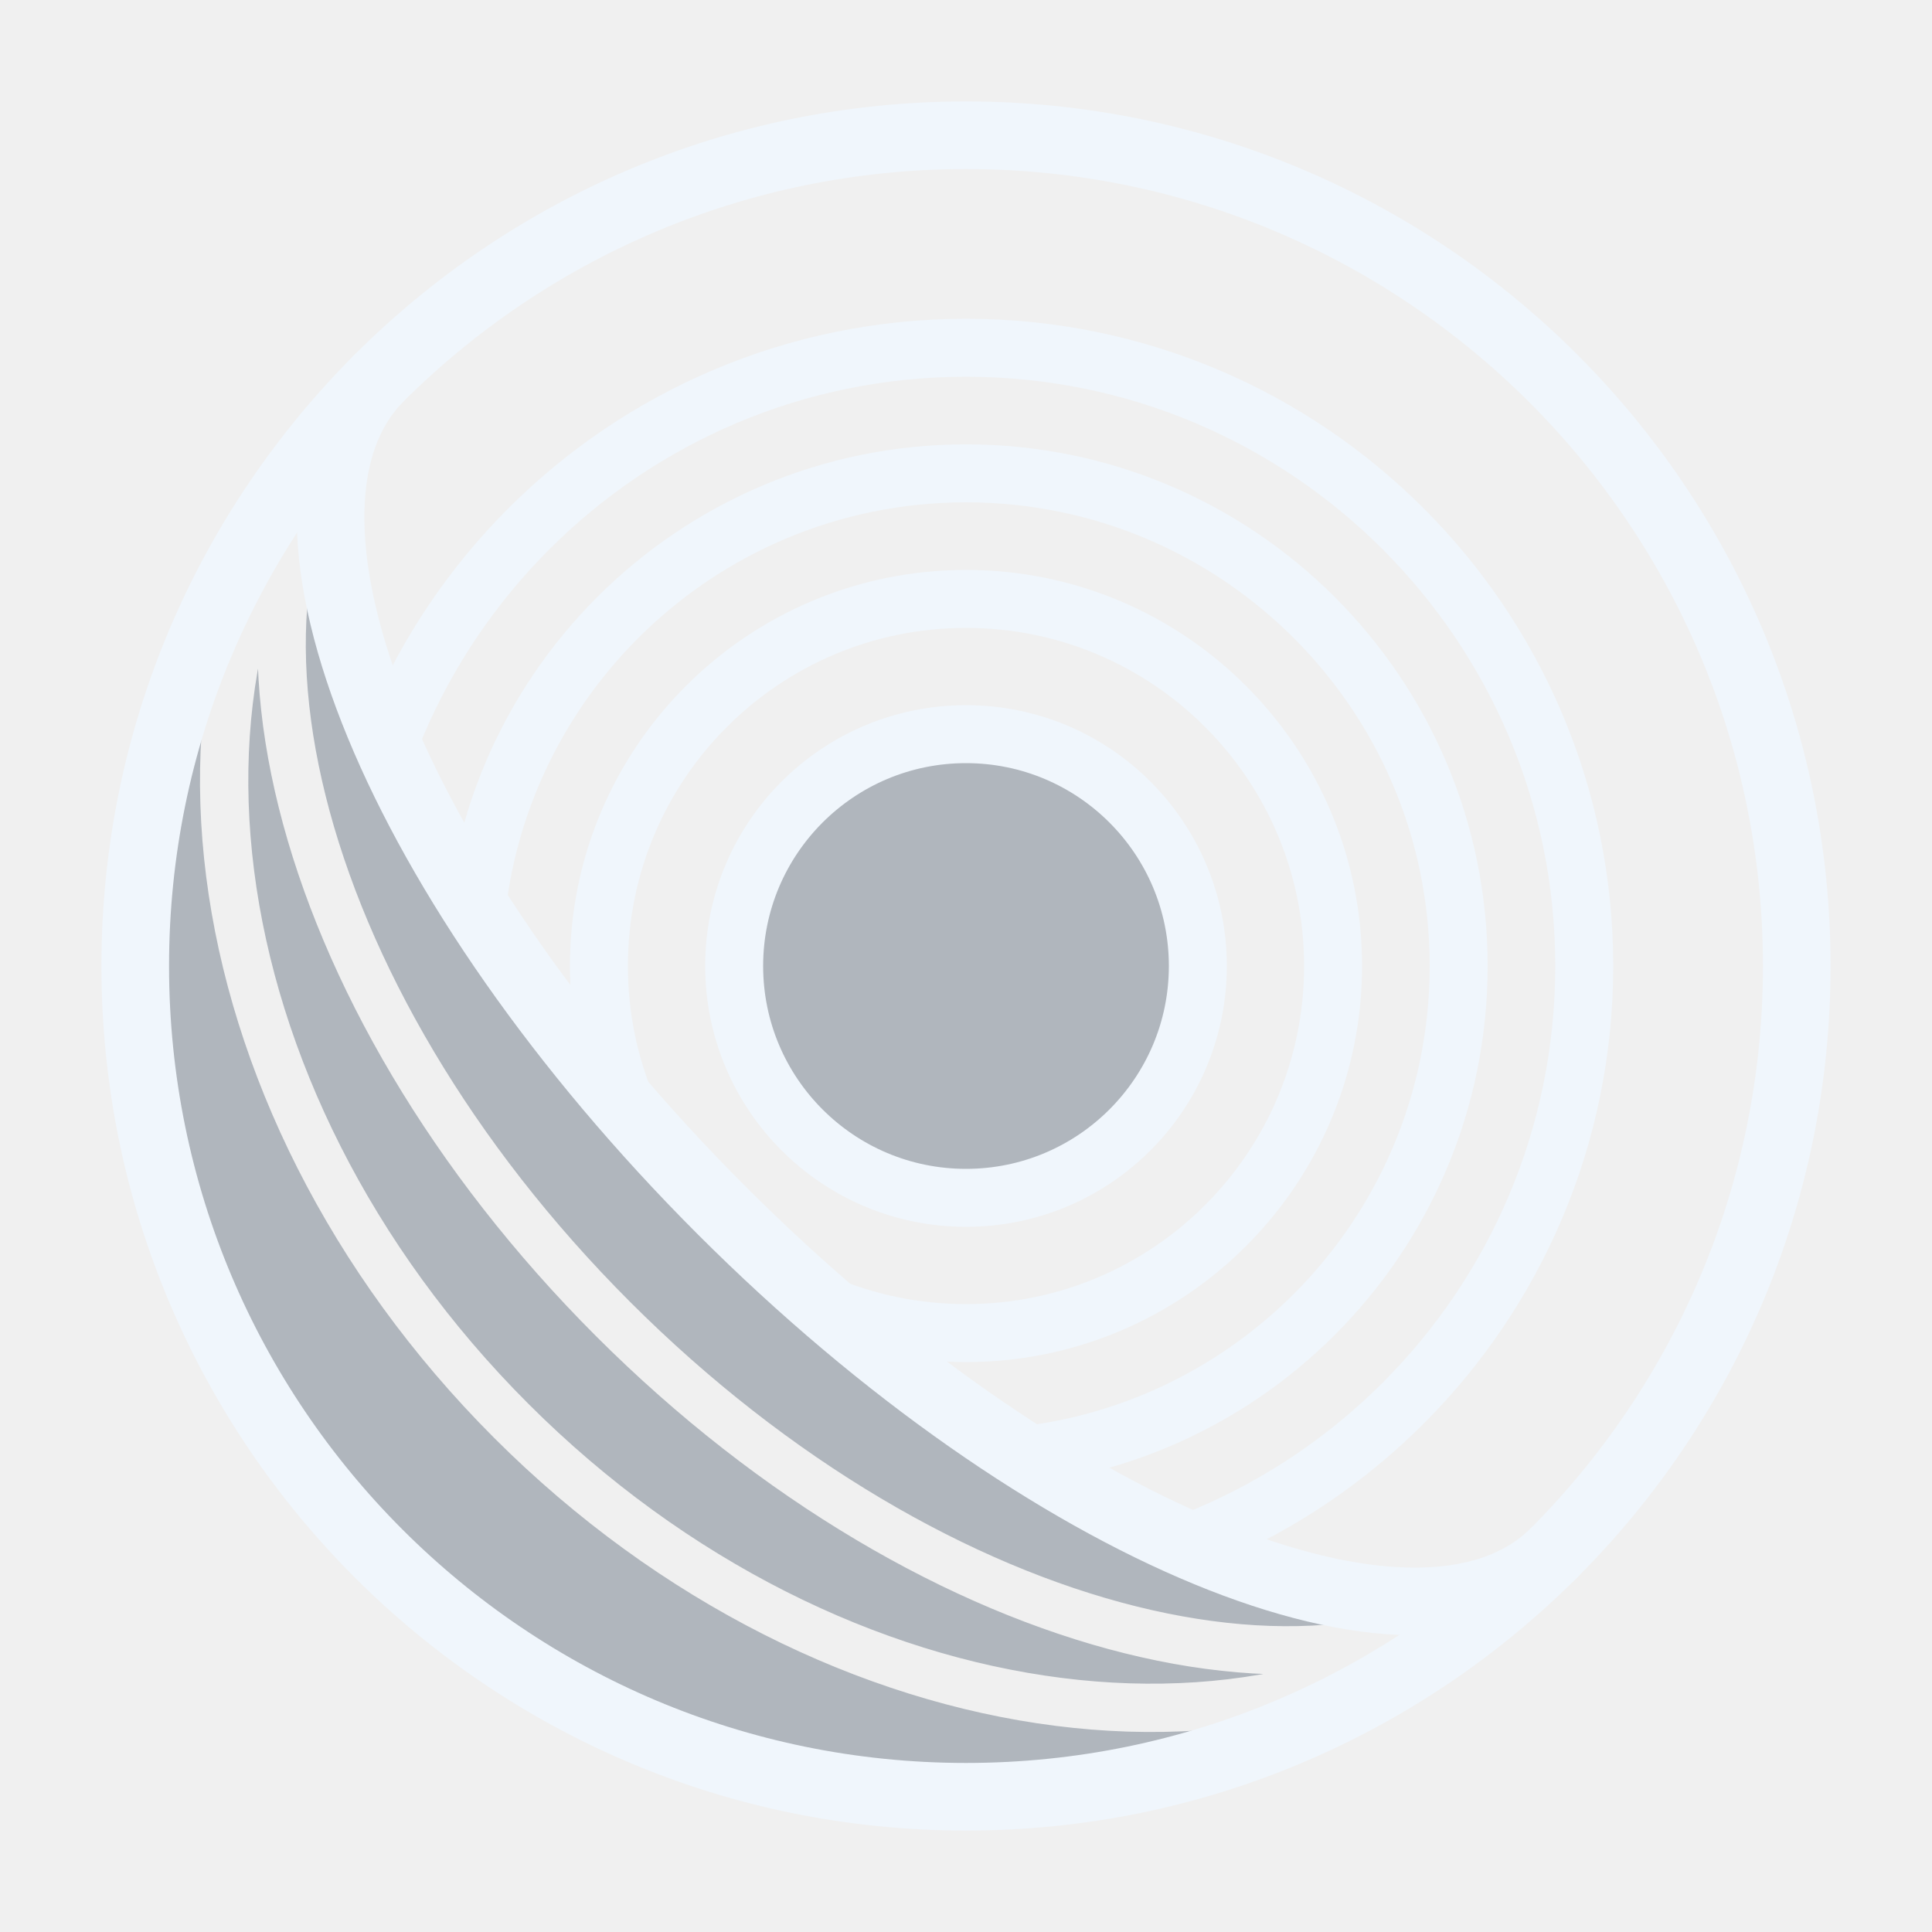
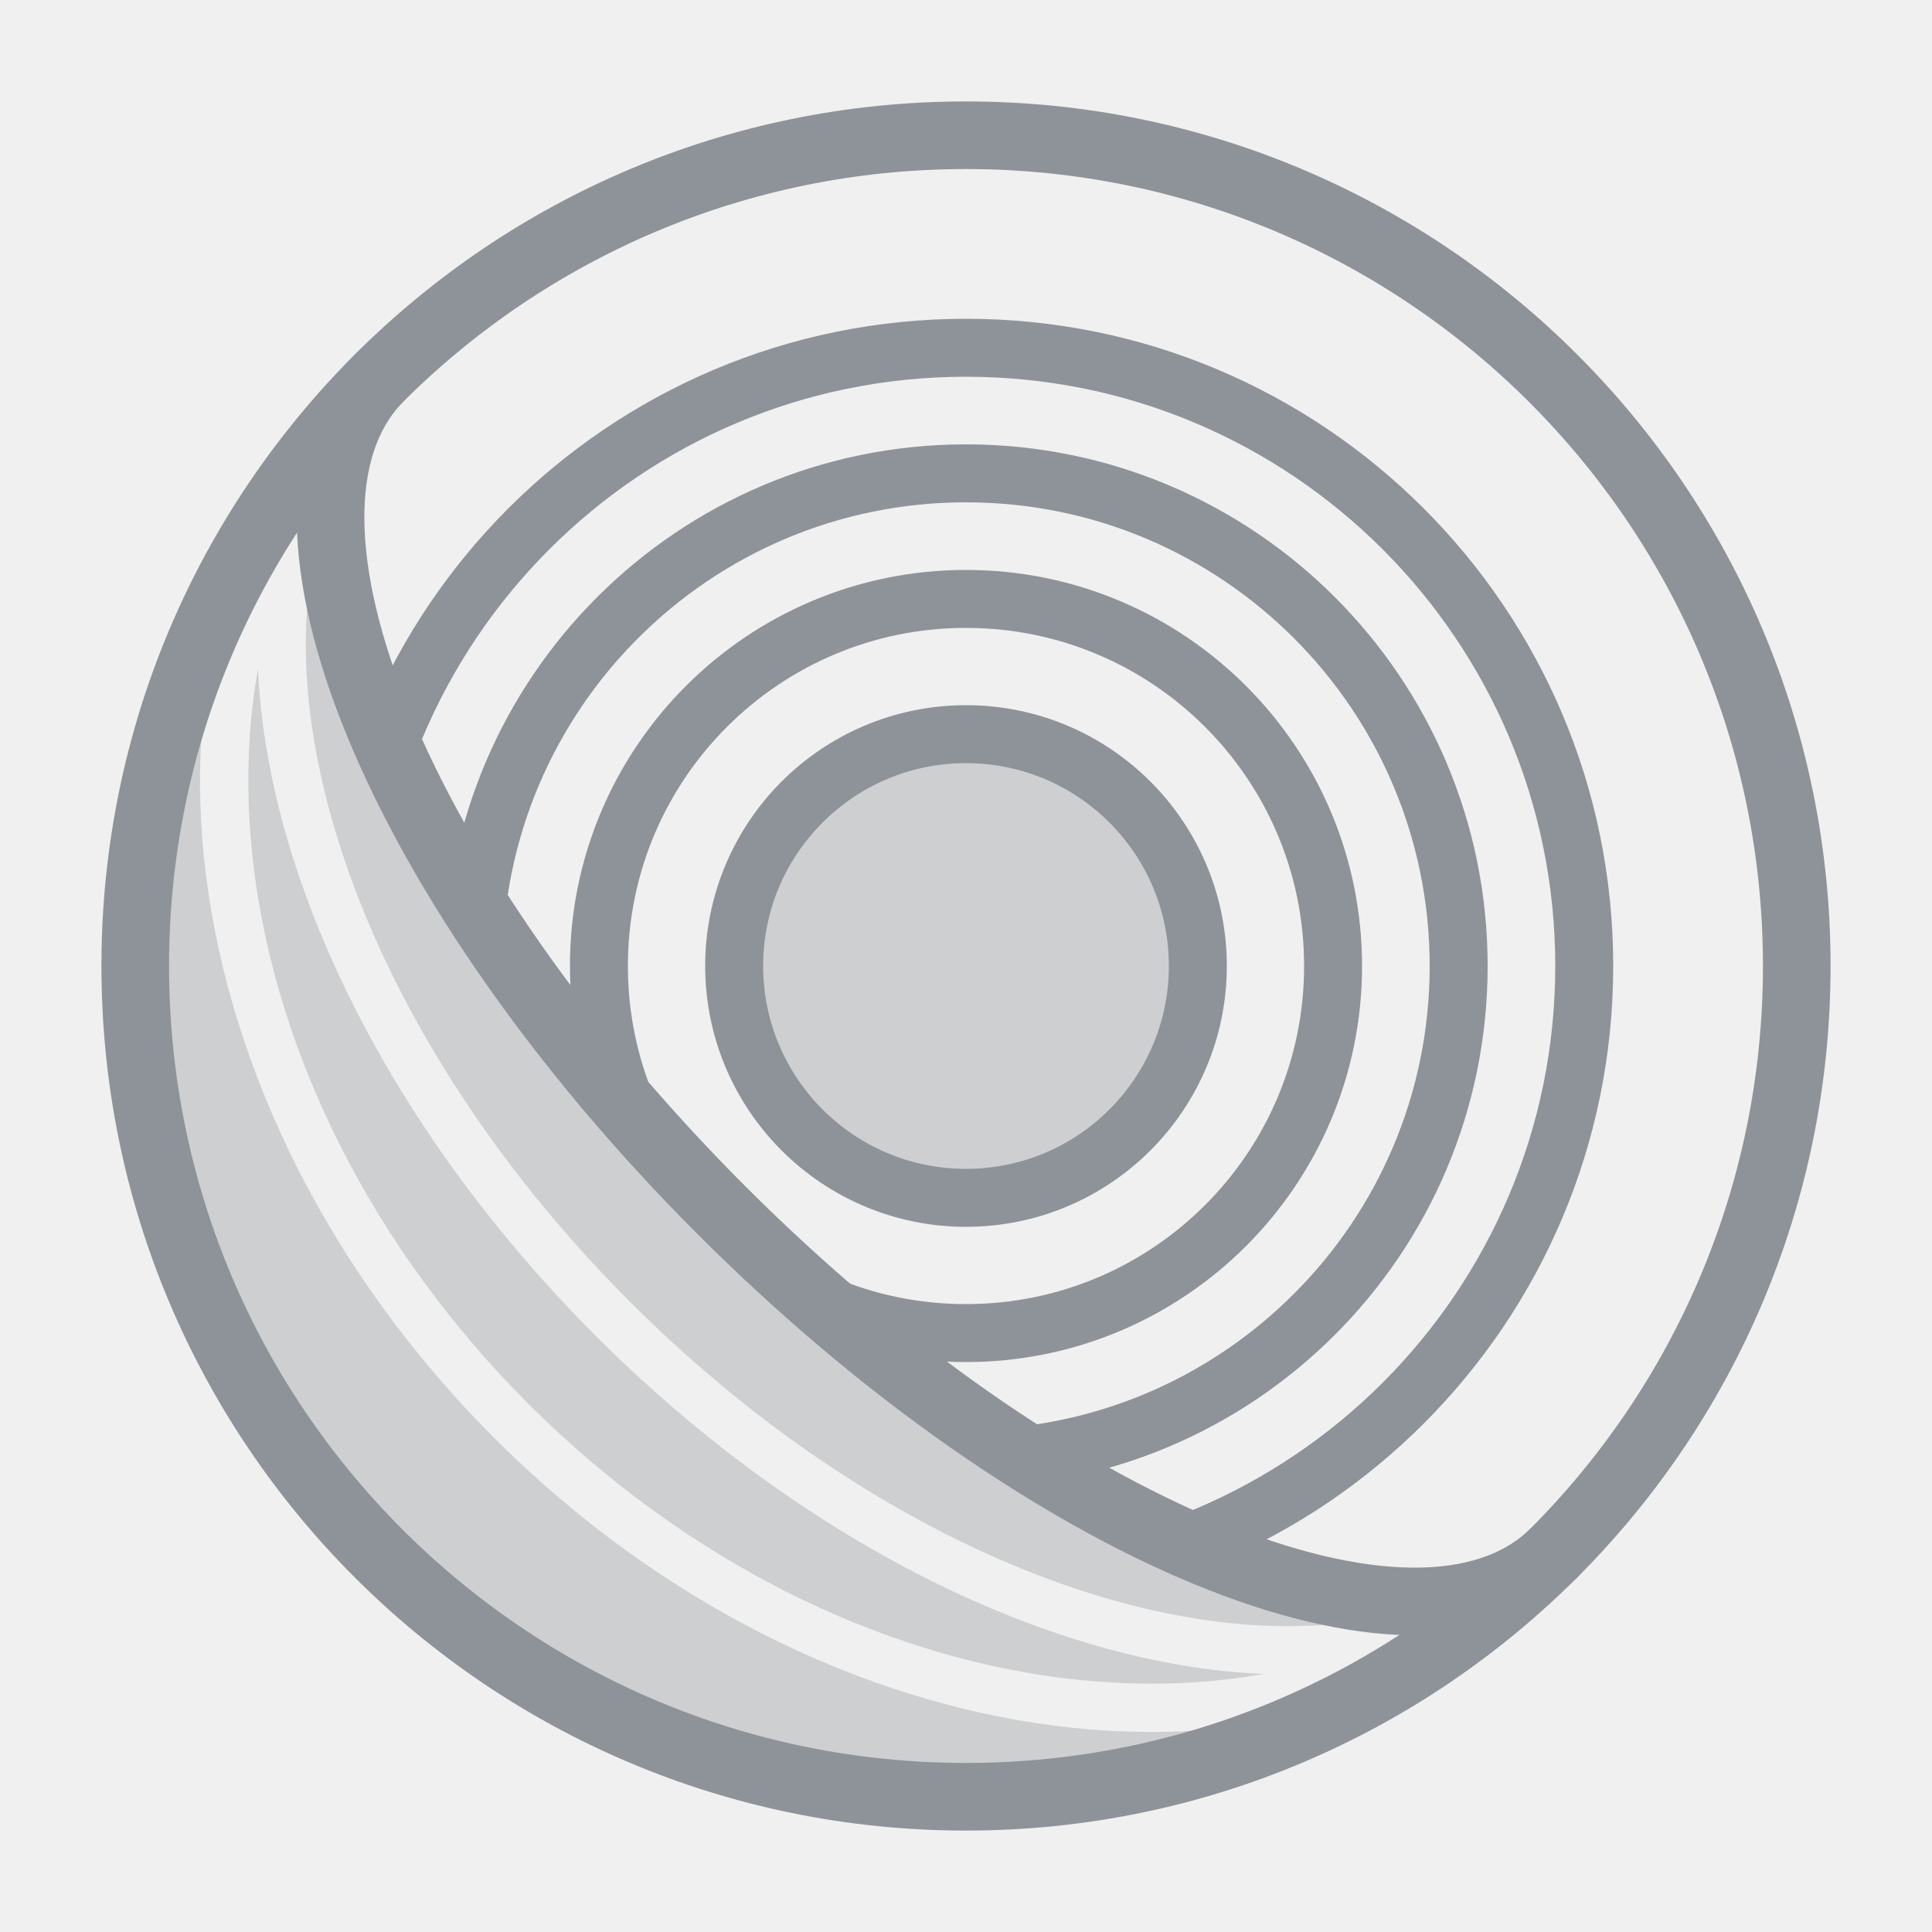
<svg xmlns="http://www.w3.org/2000/svg" width="90" height="90" viewBox="0 0 200 200" role="img" aria-labelledby="title desc">
  <defs>
    <clipPath id="sphere">
      <circle cx="100" cy="100" r="86" />
    </clipPath>
    <mask id="contours" maskUnits="userSpaceOnUse" x="0" y="0" width="200" height="200">
      <rect width="200" height="200" fill="#ffffff" />
      <path d="M 39.19 39.19 A 86.00 52.00 45 0 0 160.81 160.81 M 39.19 39.19 A 86.00 67.00 45 0 0 160.81 160.81" fill="none" stroke="#000000" stroke-width="5" />
    </mask>
    <mask id="interior" maskUnits="userSpaceOnUse" x="0" y="0" width="200" height="200">
      <rect width="200" height="200" fill="#ffffff" />
      <path d="M 39.19 39.19 A 86.00 36.00 45 0 0 160.81 160.81 A 86.00 86.00 0 0 1 39.19 39.19 Z" fill="#000000" />
    </mask>
  </defs>
  <g clip-path="url(#sphere)">
-     <path d="M 39.19 39.19 A 86.00 36.00 45 0 0 160.81 160.81 A 86.00 86.00 0 0 1 39.19 39.19 Z" fill="#7c8794" fill-opacity="0.55" mask="url(#contours)" />
-     <g mask="url(#interior)" fill="none" stroke="#f0f6fc" stroke-width="6">
+     <path d="M 39.19 39.19 A 86.00 36.00 45 0 0 160.81 160.81 A 86.00 86.00 0 0 1 39.19 39.19 Z" fill="#8e9399" fill-opacity="0.35" mask="url(#contours)" />
+     <g mask="url(#interior)" fill="none" stroke="#8e9399" stroke-width="6">
      <circle cx="100" cy="100" r="38" />
      <circle cx="100" cy="100" r="51" />
      <circle cx="100" cy="100" r="64" />
    </g>
-     <circle cx="100" cy="100" r="24" fill="#7c8794" fill-opacity="0.55" stroke="#f0f6fc" stroke-width="6" />
+     <circle cx="100" cy="100" r="24" fill="#8e9399" fill-opacity="0.35" stroke="#8e9399" stroke-width="6" />
  </g>
-   <g fill="none" stroke="#f0f6fc" stroke-linecap="round" stroke-width="7">
+   <g fill="none" stroke="#8e9399" stroke-linecap="round" stroke-width="7">
    <path d="M 39.19 39.19 A 86.00 36.00 45 0 0 160.81 160.81" />
    <circle cx="100" cy="100" r="86" />
  </g>
</svg>
